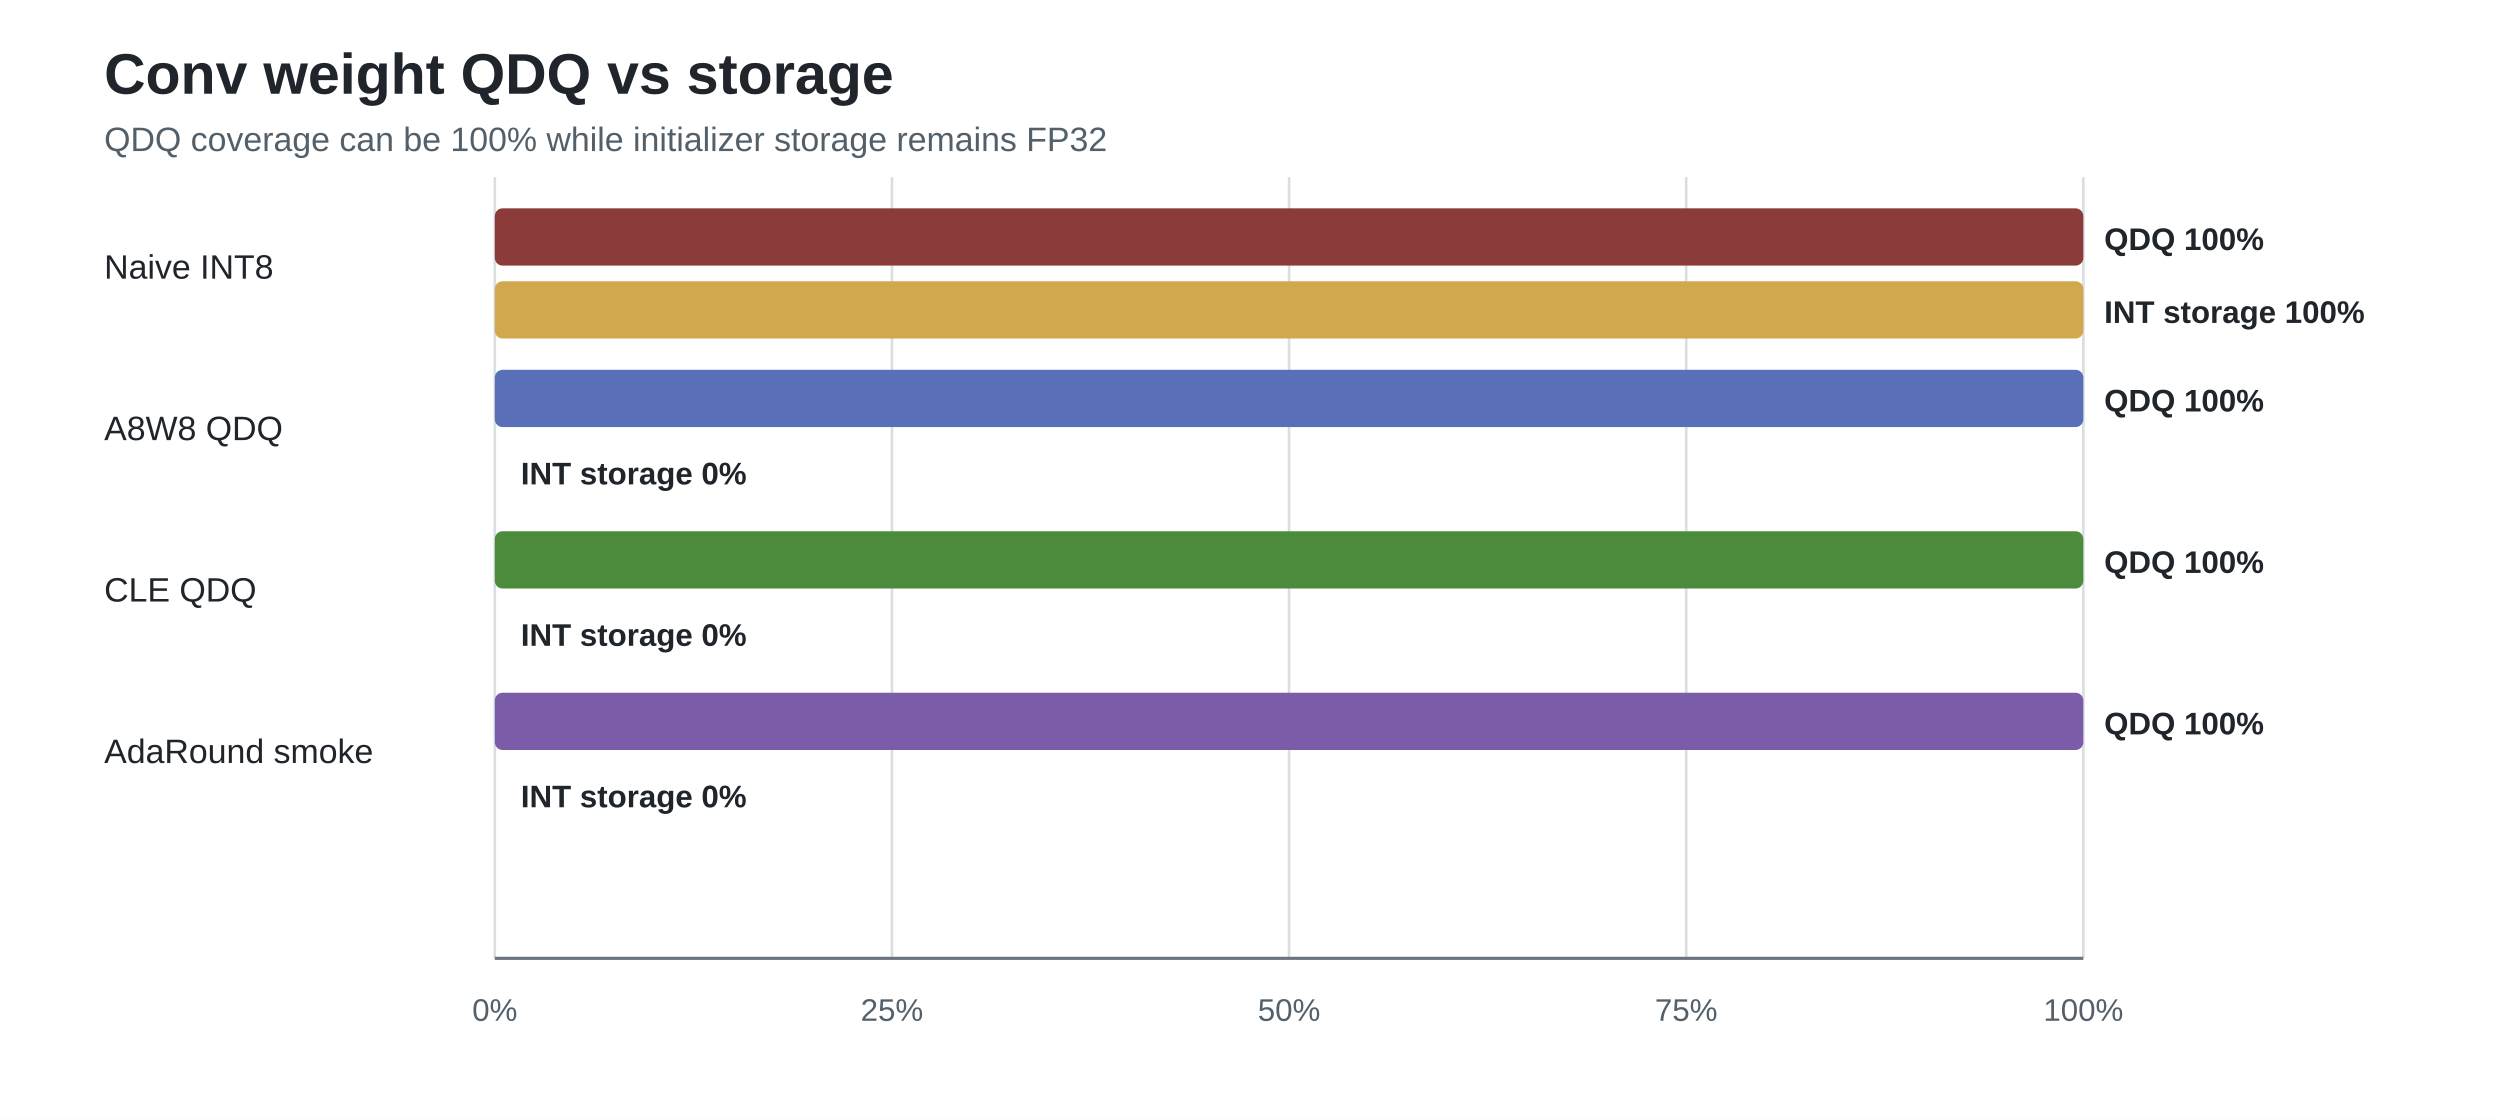
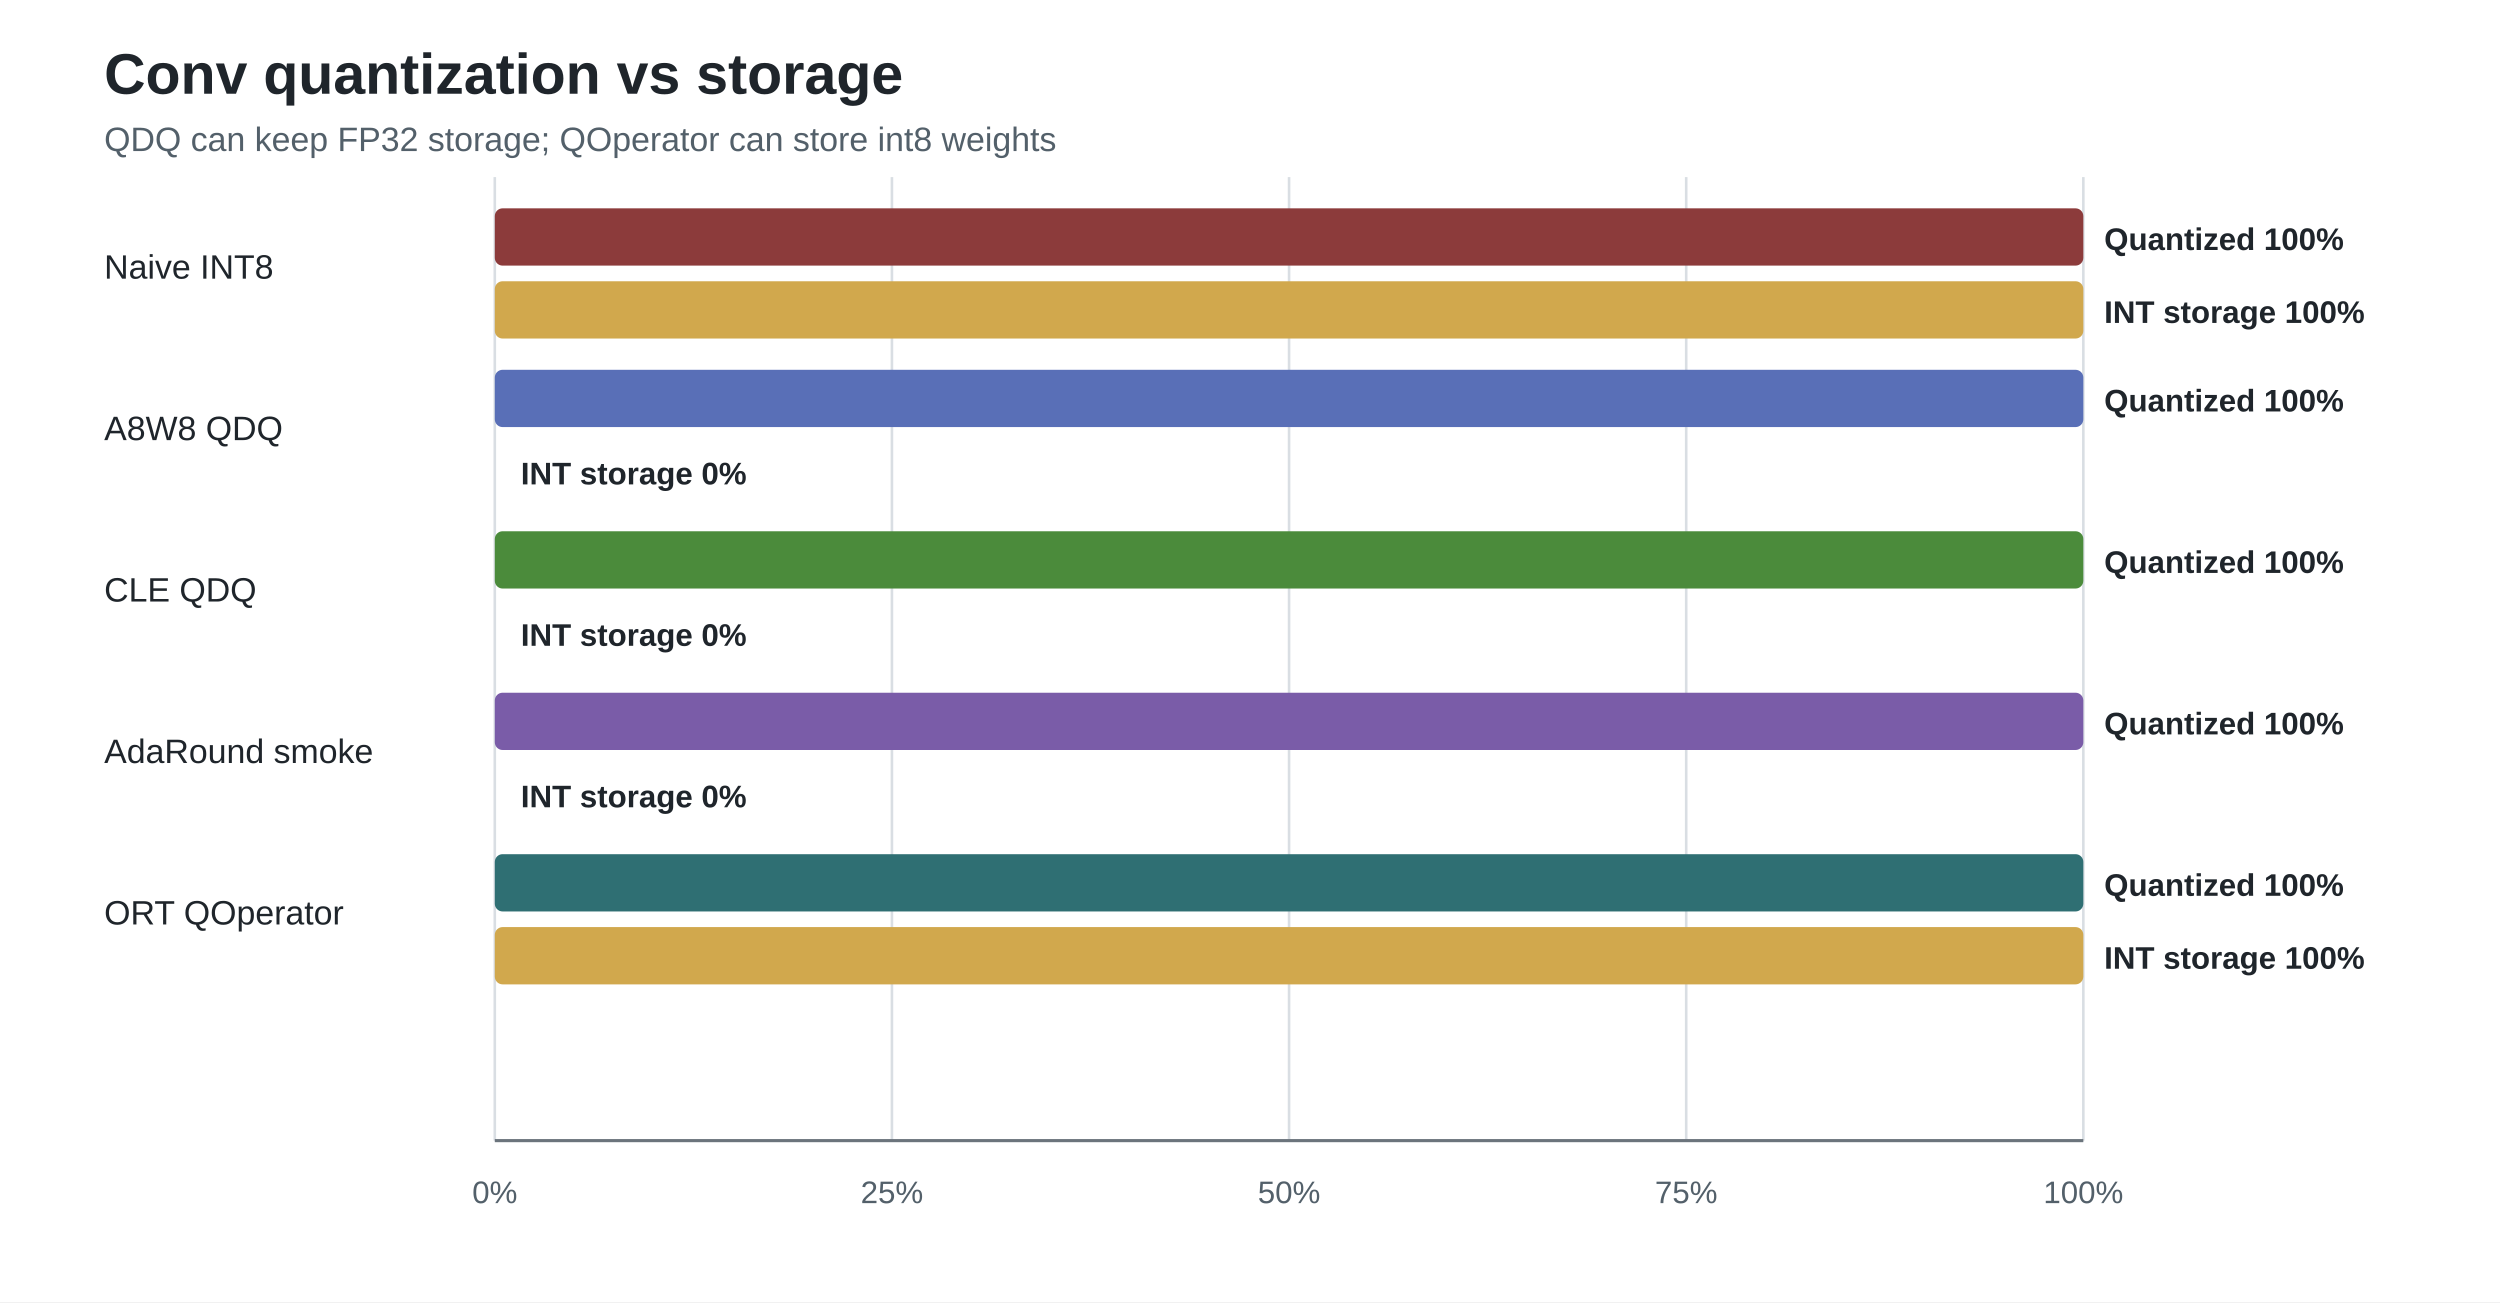
- <svg xmlns="http://www.w3.org/2000/svg" width="960" height="430" viewBox="0 0 960 430" role="img">
+ <svg xmlns="http://www.w3.org/2000/svg" width="960" height="500" viewBox="0 0 960 500" role="img">
  <style>
    text { font-family: Arial, Helvetica, sans-serif; fill: #1f252b; }
    .title { font-size: 22px; font-weight: 700; }
    .subtitle { font-size: 13px; fill: #53606a; }
    .axis { font-size: 12px; fill: #53606a; }
    .label { font-size: 13px; }
    .value { font-size: 12px; font-weight: 700; }
    .grid { stroke: #d9dee3; stroke-width: 1; }
    .axis-line { stroke: #6b747c; stroke-width: 1.2; }
  </style>
-   <rect width="960" height="430" fill="#ffffff" />
-   <text x="40" y="36" class="title">Conv weight QDQ vs storage</text>
-   <text x="40" y="58" class="subtitle">QDQ coverage can be 100% while initializer storage remains FP32</text>
-   <line x1="190.0" y1="68" x2="190.0" y2="368" class="grid" />
-   <text x="190.0" y="392" text-anchor="middle" class="axis">0%</text>
-   <line x1="342.5" y1="68" x2="342.5" y2="368" class="grid" />
-   <text x="342.5" y="392" text-anchor="middle" class="axis">25%</text>
-   <line x1="495.0" y1="68" x2="495.0" y2="368" class="grid" />
-   <text x="495.0" y="392" text-anchor="middle" class="axis">50%</text>
-   <line x1="647.5" y1="68" x2="647.5" y2="368" class="grid" />
-   <text x="647.5" y="392" text-anchor="middle" class="axis">75%</text>
-   <line x1="800.0" y1="68" x2="800.0" y2="368" class="grid" />
-   <text x="800.0" y="392" text-anchor="middle" class="axis">100%</text>
+   <rect width="960" height="500" fill="#ffffff" />
+   <text x="40" y="36" class="title">Conv quantization vs storage</text>
+   <text x="40" y="58" class="subtitle">QDQ can keep FP32 storage; QOperator can store int8 weights</text>
+   <line x1="190.0" y1="68" x2="190.0" y2="438" class="grid" />
+   <text x="190.0" y="462" text-anchor="middle" class="axis">0%</text>
+   <line x1="342.5" y1="68" x2="342.5" y2="438" class="grid" />
+   <text x="342.5" y="462" text-anchor="middle" class="axis">25%</text>
+   <line x1="495.0" y1="68" x2="495.0" y2="438" class="grid" />
+   <text x="495.0" y="462" text-anchor="middle" class="axis">50%</text>
+   <line x1="647.5" y1="68" x2="647.5" y2="438" class="grid" />
+   <text x="647.5" y="462" text-anchor="middle" class="axis">75%</text>
+   <line x1="800.0" y1="68" x2="800.0" y2="438" class="grid" />
+   <text x="800.0" y="462" text-anchor="middle" class="axis">100%</text>
  <text x="40" y="107" class="label">Naive INT8</text>
  <rect x="190" y="80" width="610.0" height="22" rx="3" fill="#8c3b3b" />
  <rect x="190" y="108" width="610.0" height="22" rx="3" fill="#d1a84d" />
-   <text x="808.0" y="96" class="value">QDQ 100%</text>
+   <text x="808.0" y="96" class="value">Quantized 100%</text>
  <text x="808.0" y="124" class="value">INT storage 100%</text>
  <text x="40" y="169" class="label">A8W8 QDQ</text>
  <rect x="190" y="142" width="610.0" height="22" rx="3" fill="#596fb7" />
  <rect x="190" y="170" width="0.0" height="22" rx="3" fill="#d1a84d" />
-   <text x="808.0" y="158" class="value">QDQ 100%</text>
+   <text x="808.0" y="158" class="value">Quantized 100%</text>
  <text x="200.0" y="186" class="value">INT storage 0%</text>
  <text x="40" y="231" class="label">CLE QDQ</text>
  <rect x="190" y="204" width="610.0" height="22" rx="3" fill="#4b8b3b" />
  <rect x="190" y="232" width="0.0" height="22" rx="3" fill="#d1a84d" />
-   <text x="808.0" y="220" class="value">QDQ 100%</text>
+   <text x="808.0" y="220" class="value">Quantized 100%</text>
  <text x="200.0" y="248" class="value">INT storage 0%</text>
  <text x="40" y="293" class="label">AdaRound smoke</text>
  <rect x="190" y="266" width="610.0" height="22" rx="3" fill="#7a5ca8" />
  <rect x="190" y="294" width="0.0" height="22" rx="3" fill="#d1a84d" />
-   <text x="808.0" y="282" class="value">QDQ 100%</text>
+   <text x="808.0" y="282" class="value">Quantized 100%</text>
  <text x="200.0" y="310" class="value">INT storage 0%</text>
-   <line x1="190" y1="368" x2="800" y2="368" class="axis-line" />
+   <text x="40" y="355" class="label">ORT QOperator</text>
+   <rect x="190" y="328" width="610.0" height="22" rx="3" fill="#2f6f73" />
+   <rect x="190" y="356" width="610.0" height="22" rx="3" fill="#d1a84d" />
+   <text x="808.0" y="344" class="value">Quantized 100%</text>
+   <text x="808.0" y="372" class="value">INT storage 100%</text>
+   <line x1="190" y1="438" x2="800" y2="438" class="axis-line" />
</svg>
